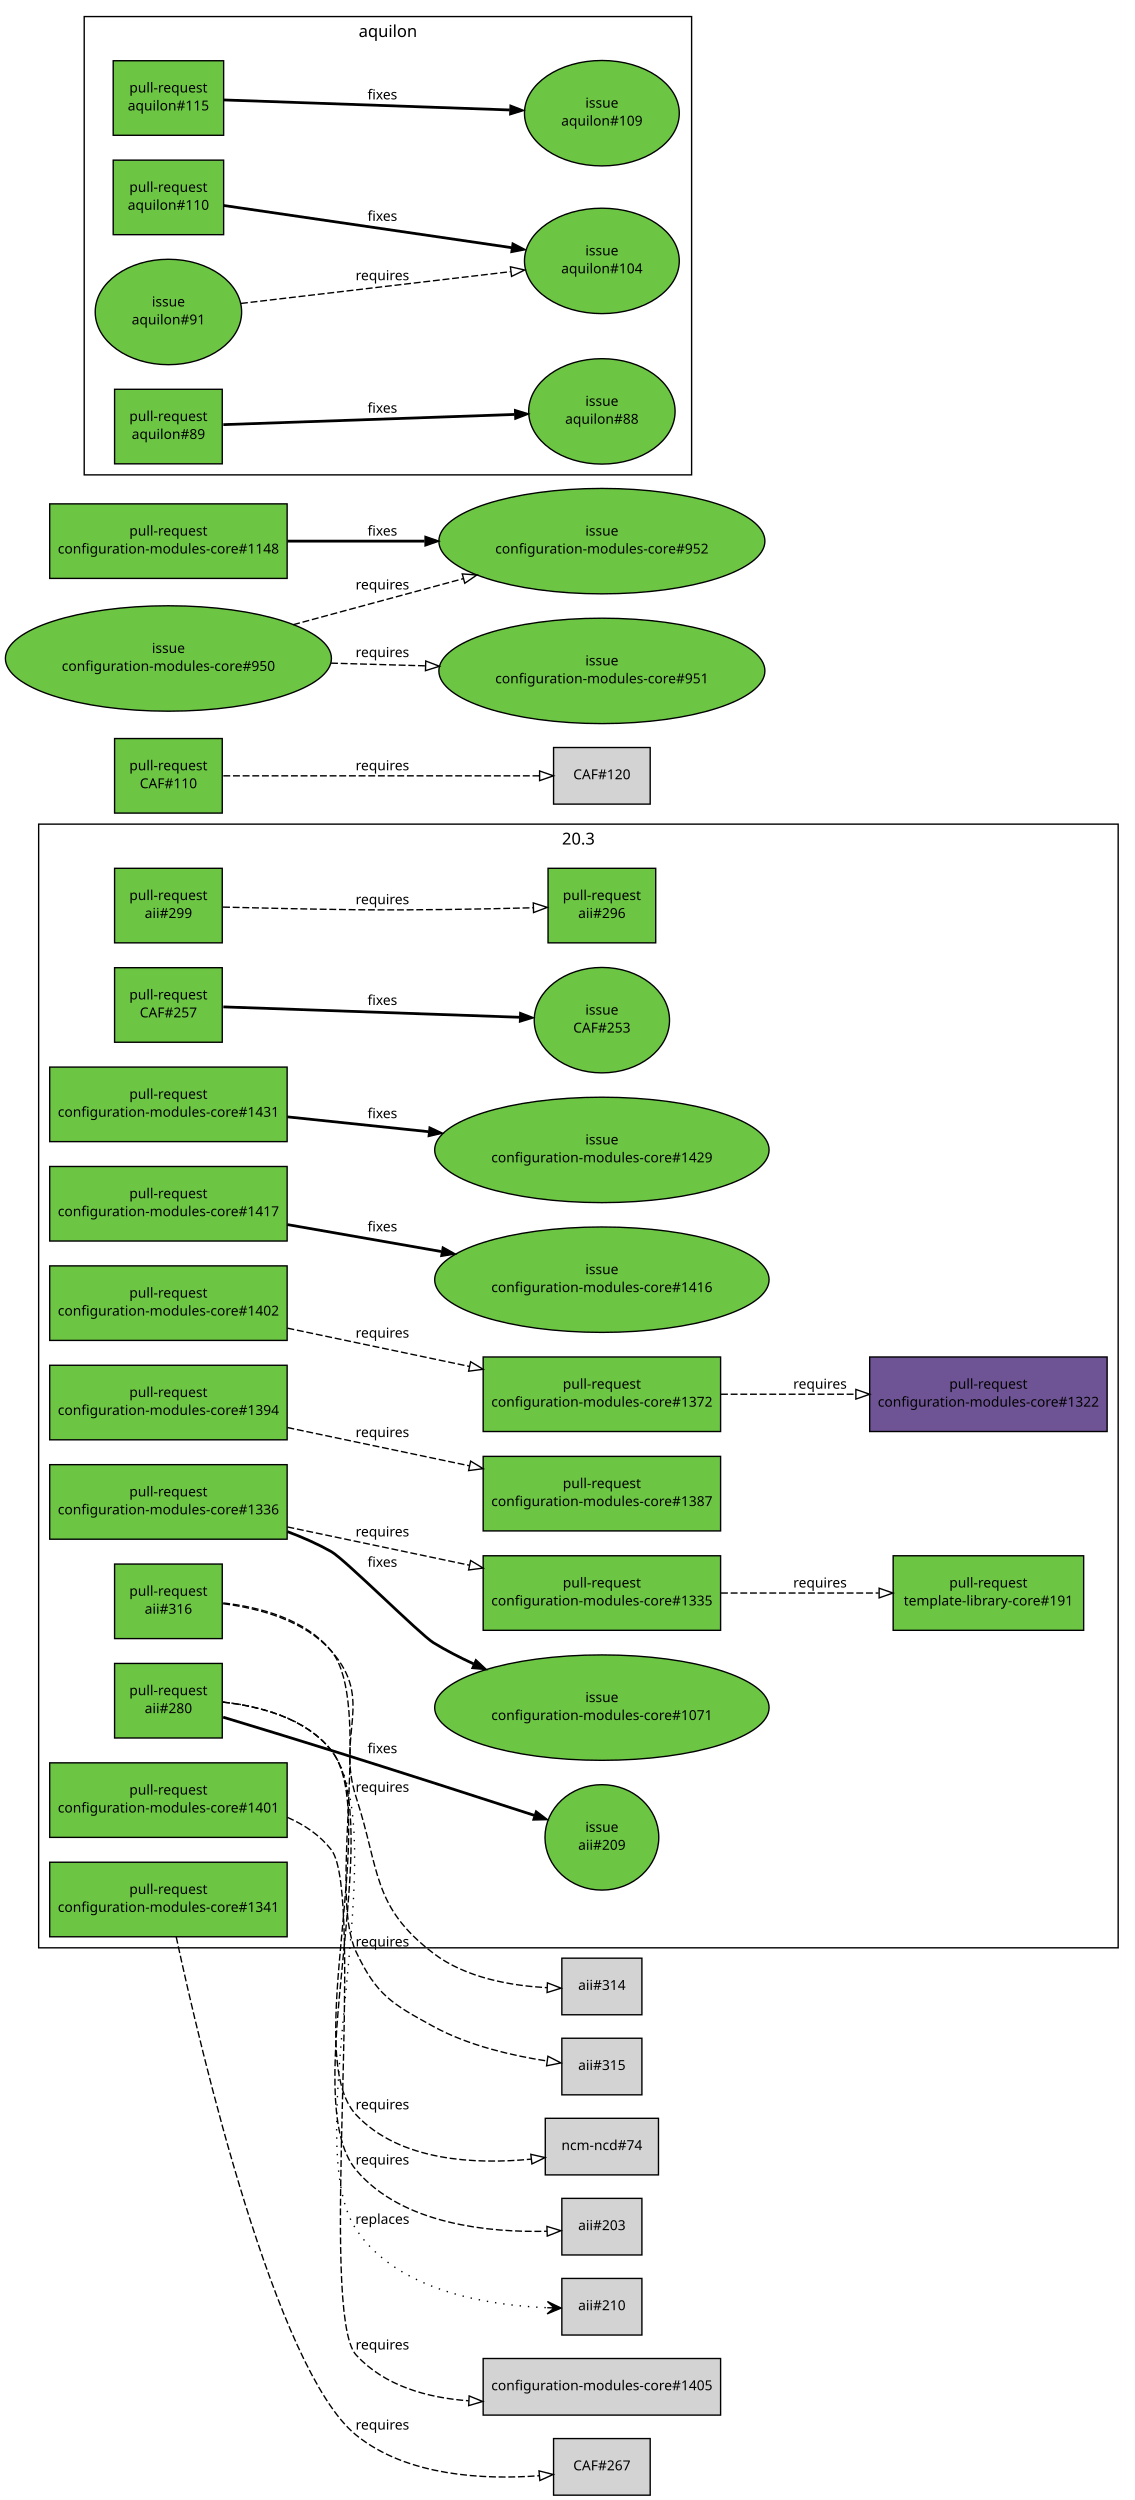
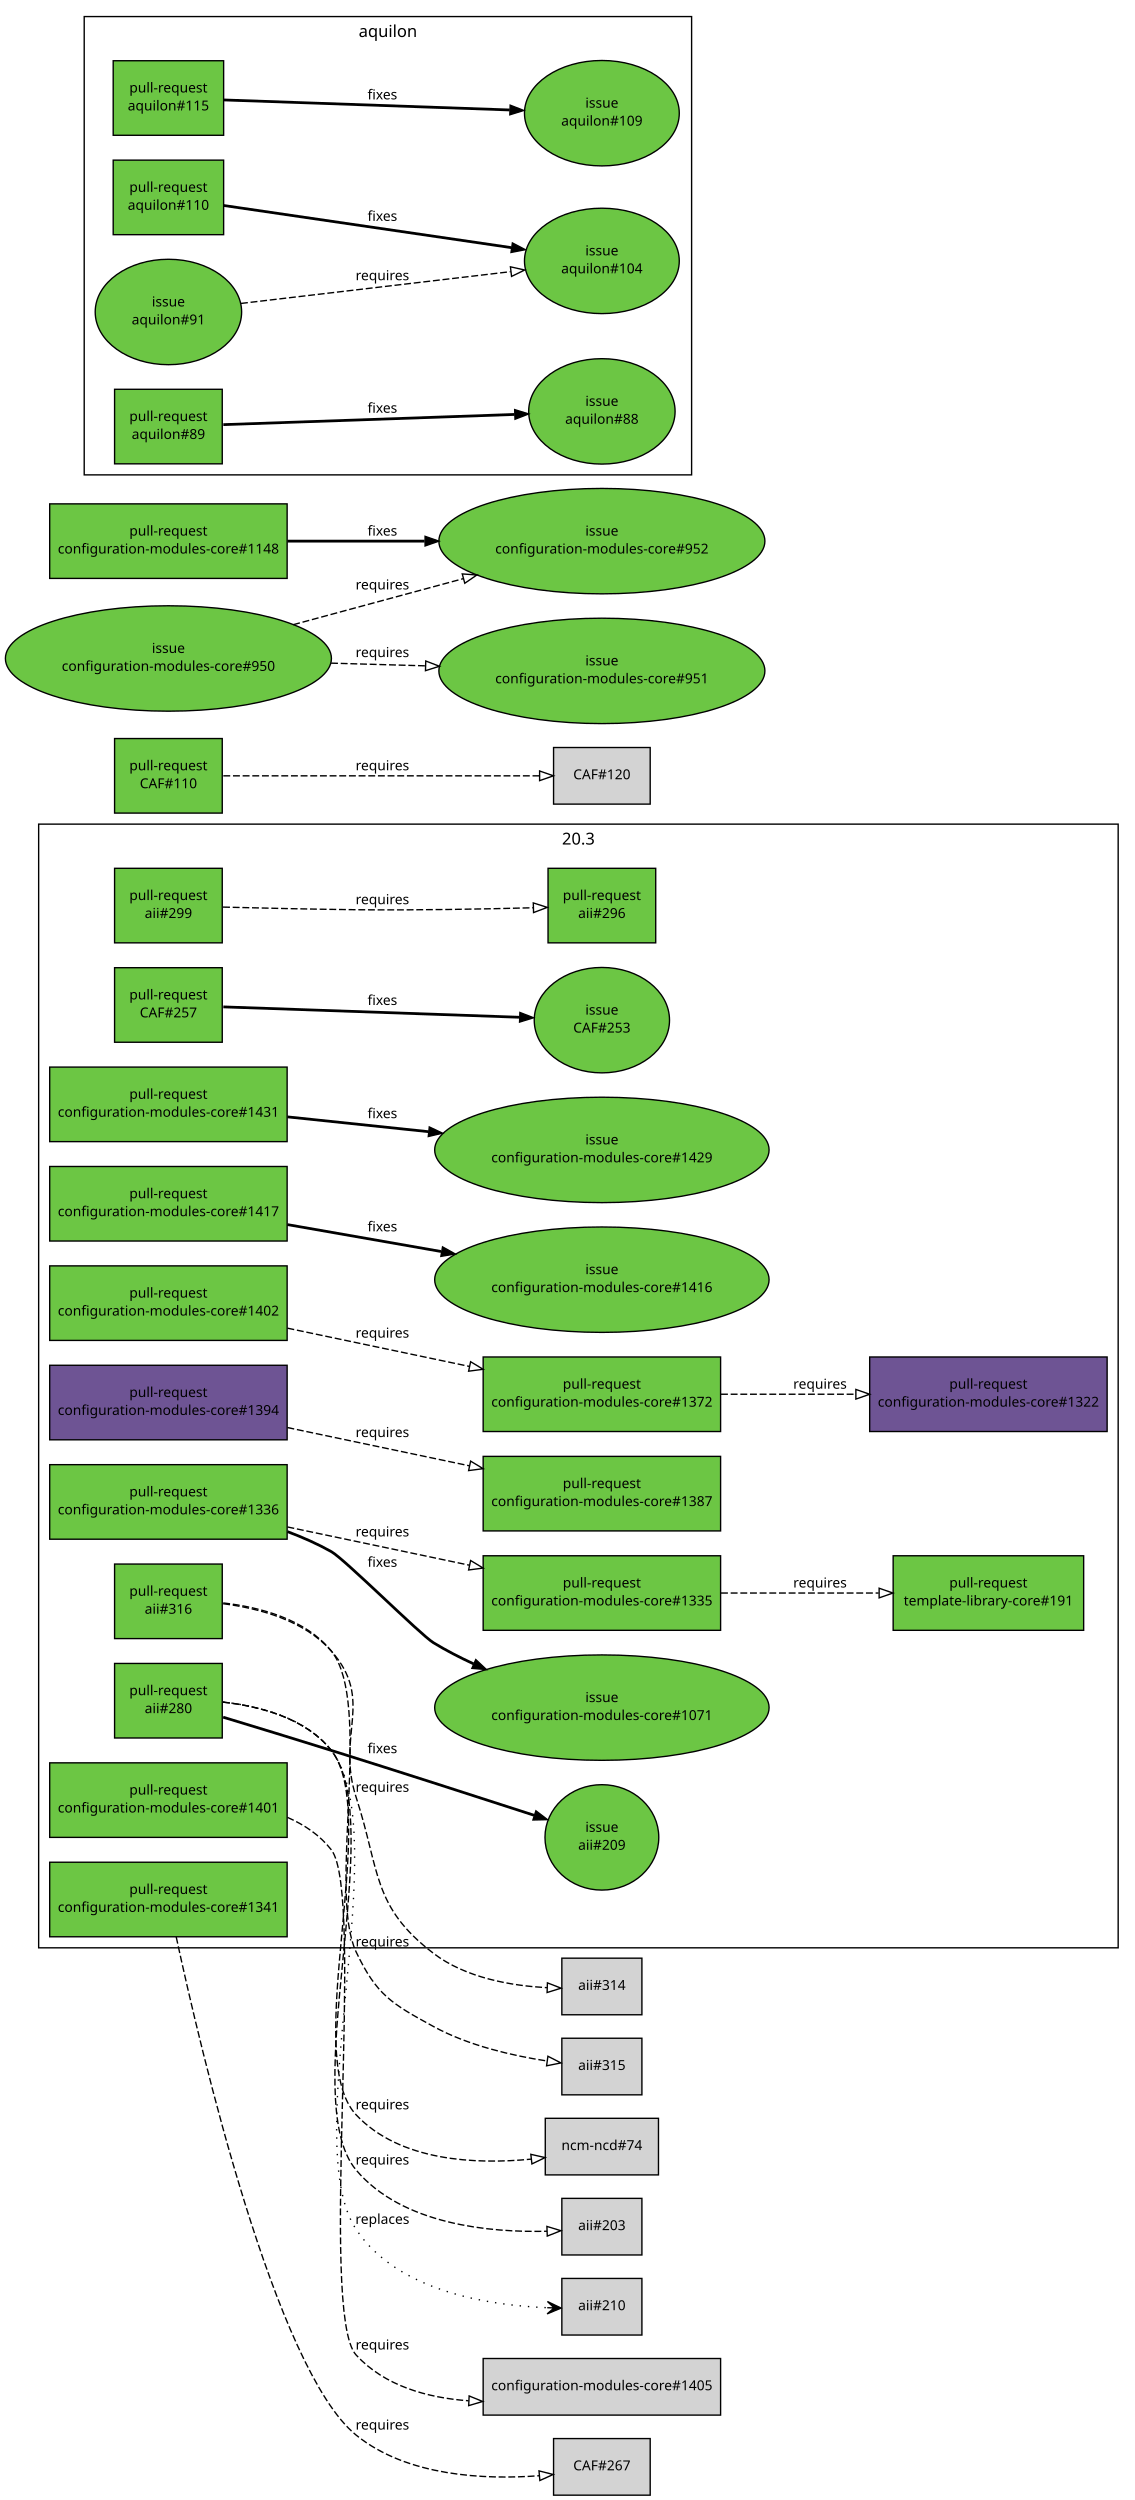
<svg xmlns="http://www.w3.org/2000/svg" xmlns:xlink="http://www.w3.org/1999/xlink" width="822pt" height="1811pt" viewBox="0.00 0.00 822.00 1811.00">
  <g id="graph1" class="graph" transform="scale(1 1) rotate(0) translate(4 1807)">
    <polygon fill="white" stroke="white" points="-4,5 -4,-1807 819,-1807 819,5 -4,5" />
    <g id="graph2" class="cluster">
      <polygon fill="none" stroke="black" points="24,-396 24,-1210 806,-1210 806,-396 24,-396" />
      <text text-anchor="middle" x="415" y="-1195.2" font-family="Sans" font-size="12.00">20.3</text>
    </g>
    <g id="graph3" class="cluster">
      <polygon fill="none" stroke="black" points="57,-1463 57,-1795 497,-1795 497,-1463 57,-1463" />
      <text text-anchor="middle" x="277" y="-1780.2" font-family="Sans" font-size="12.00">aquilon</text>
    </g>
    <g id="node1" class="node">
      <a xlink:href="https://github.com/quattor/aii/pull/316" xlink:title="aii-ks: generate kickstart repo entries based on SPMA configuration" target="_parent">
        <polygon fill="#6cc644" stroke="black" points="157,-674 79,-674 79,-620 157,-620 157,-674" />
        <text text-anchor="middle" x="118" y="-651" font-family="Sans" font-size="10.00">pull-request</text>
        <text text-anchor="middle" x="118" y="-638" font-family="Sans" font-size="10.00">aii#316</text>
      </a>
    </g>
    <g id="node3" class="node">
      <polygon fill="lightgrey" stroke="black" points="461,-388.5 403,-388.5 403,-347.5 461,-347.5 461,-388.5" />
      <text text-anchor="middle" x="432" y="-365.5" font-family="Sans" font-size="10.00">aii#314</text>
    </g>
    <g id="edge2" class="edge">
      <path fill="none" stroke="black" stroke-dasharray="5,2" d="M157.657,-645.251C183.714,-641.92 216.478,-633.193 236,-611 267.561,-575.12 239.234,-550.447 254,-505 271.32,-451.692 265.462,-426.031 310,-392 333.367,-374.145 366.413,-368.497 392.219,-367.12" />
      <polygon fill="none" stroke="black" points="392.554,-370.611 402.429,-366.773 392.316,-363.615 392.554,-370.611" />
      <text text-anchor="middle" x="273" y="-509" font-family="Sans" font-size="10.00">requires</text>
    </g>
    <g id="node5" class="node">
      <polygon fill="lightgrey" stroke="black" points="461,-330.5 403,-330.5 403,-289.5 461,-289.5 461,-330.5" />
      <text text-anchor="middle" x="432" y="-307.5" font-family="Sans" font-size="10.00">aii#315</text>
    </g>
    <g id="edge4" class="edge">
      <path fill="none" stroke="black" stroke-dasharray="5,2" d="M157.704,-645.838C184.132,-642.798 217.314,-634.177 236,-611 266.51,-573.158 233.164,-436.917 254,-393 268.82,-361.762 279.662,-355.585 310,-339 335.406,-325.111 367.343,-317.826 392.168,-314.032" />
      <polygon fill="none" stroke="black" points="392.912,-317.462 402.331,-312.61 391.943,-310.529 392.912,-317.462" />
      <text text-anchor="middle" x="273" y="-397" font-family="Sans" font-size="10.00">requires</text>
    </g>
    <g id="node6" class="node">
      <a xlink:href="https://github.com/quattor/aii/pull/299" xlink:title="aii-dhcp: support optional hostname ip verification" target="_parent">
        <polygon fill="#6cc644" stroke="black" points="157,-1178 79,-1178 79,-1124 157,-1124 157,-1178" />
        <text text-anchor="middle" x="118" y="-1155" font-family="Sans" font-size="10.00">pull-request</text>
        <text text-anchor="middle" x="118" y="-1142" font-family="Sans" font-size="10.00">aii#299</text>
      </a>
    </g>
    <g id="node8" class="node">
      <a xlink:href="https://github.com/quattor/aii/pull/296" xlink:title="DHCP plugin updates" target="_parent">
        <polygon fill="#6cc644" stroke="black" points="471,-1178 393,-1178 393,-1124 471,-1124 471,-1178" />
        <text text-anchor="middle" x="432" y="-1155" font-family="Sans" font-size="10.00">pull-request</text>
        <text text-anchor="middle" x="432" y="-1142" font-family="Sans" font-size="10.00">aii#296</text>
      </a>
    </g>
    <g id="edge6" class="edge">
      <path fill="none" stroke="black" stroke-dasharray="5,2" d="M157.571,-1149.9C184.705,-1149.2 221.529,-1148.36 254,-1148 297.318,-1147.52 346.561,-1148.47 382.256,-1149.42" />
      <polygon fill="none" stroke="black" points="382.318,-1152.92 392.411,-1149.7 382.512,-1145.93 382.318,-1152.92" />
      <text text-anchor="middle" x="273" y="-1152" font-family="Sans" font-size="10.00">requires</text>
    </g>
    <g id="node9" class="node">
      <a xlink:href="https://github.com/quattor/aii/pull/280" xlink:title="Support active configuration attribute for plugins" target="_parent">
        <polygon fill="#6cc644" stroke="black" points="157,-602 79,-602 79,-548 157,-548 157,-602" />
        <text text-anchor="middle" x="118" y="-579" font-family="Sans" font-size="10.00">pull-request</text>
        <text text-anchor="middle" x="118" y="-566" font-family="Sans" font-size="10.00">aii#280</text>
      </a>
    </g>
    <g id="node11" class="node">
      <a xlink:href="https://github.com/quattor/aii/issues/209" xlink:title="support ACTIVE_CONFIG" target="_parent">
        <ellipse fill="#6cc644" stroke="black" cx="432" cy="-476" rx="41.217" ry="38.184" />
        <text text-anchor="middle" x="432" y="-480" font-family="Sans" font-size="10.00">issue</text>
        <text text-anchor="middle" x="432" y="-467" font-family="Sans" font-size="10.00">aii#209</text>
      </a>
    </g>
    <g id="edge8" class="edge">
      <path fill="none" stroke="black" stroke-width="2" d="M157.648,-563.065C180.568,-556.125 209.94,-547.163 236,-539 286.152,-523.29 343.353,-504.843 382.961,-491.986" />
      <polygon fill="black" stroke="black" points="384.207,-495.261 392.636,-488.843 382.044,-488.604 384.207,-495.261" />
      <text text-anchor="middle" x="273" y="-537" font-family="Sans" font-size="10.00">fixes</text>
    </g>
    <g id="node13" class="node">
      <polygon fill="lightgrey" stroke="black" points="473,-272.5 391,-272.5 391,-231.5 473,-231.5 473,-272.5" />
      <text text-anchor="middle" x="432" y="-249.5" font-family="Sans" font-size="10.00">ncm-ncd#74</text>
    </g>
    <g id="edge10" class="edge">
      <path fill="none" stroke="black" stroke-dasharray="5,2" d="M157.523,-573.954C184.045,-570.982 217.414,-562.394 236,-539 272.579,-492.959 213.695,-317.817 254,-275 285.699,-241.325 340.474,-238.967 380.912,-242.931" />
      <polygon fill="none" stroke="black" points="380.53,-246.41 390.861,-244.06 381.32,-239.455 380.53,-246.41" />
      <text text-anchor="middle" x="273" y="-279" font-family="Sans" font-size="10.00">requires</text>
    </g>
    <g id="node15" class="node">
      <polygon fill="lightgrey" stroke="black" points="461,-214.5 403,-214.5 403,-173.5 461,-173.5 461,-214.5" />
      <text text-anchor="middle" x="432" y="-191.5" font-family="Sans" font-size="10.00">aii#203</text>
    </g>
    <g id="edge12" class="edge">
      <path fill="none" stroke="black" stroke-dasharray="5,2" d="M157.588,-574.005C184.14,-571.057 217.518,-562.477 236,-539 277.86,-485.826 210.312,-286.682 254,-235 287.5,-195.371 350.898,-189.652 392.287,-190.684" />
      <polygon fill="none" stroke="black" points="392.175,-194.182 402.304,-191.075 392.448,-187.187 392.175,-194.182" />
      <text text-anchor="middle" x="273" y="-239" font-family="Sans" font-size="10.00">requires</text>
    </g>
    <g id="node17" class="node">
      <polygon fill="lightgrey" stroke="black" points="461,-156.5 403,-156.5 403,-115.5 461,-115.5 461,-156.5" />
      <text text-anchor="middle" x="432" y="-133.5" font-family="Sans" font-size="10.00">aii#210</text>
    </g>
    <g id="edge14" class="edge">
      <path fill="none" stroke="black" stroke-dasharray="1,5" d="M157.641,-574.047C184.218,-571.119 217.604,-562.544 236,-539 283.54,-478.155 211.254,-256.303 254,-192 283.74,-147.262 349.639,-136.986 392.374,-135.297" />
      <polygon fill="black" stroke="black" points="402.439,-135.04 392.557,-139.794 397.44,-135.168 392.442,-135.295 392.442,-135.295 392.442,-135.295 397.44,-135.168 392.327,-130.797 402.439,-135.04 402.439,-135.04" />
      <text text-anchor="middle" x="273" y="-196" font-family="Sans" font-size="10.00">replaces</text>
    </g>
    <g id="node18" class="node">
      <a xlink:href="https://github.com/quattor/CAF/pull/257" xlink:title="Process: run process as another user" target="_parent">
        <polygon fill="#6cc644" stroke="black" points="157,-1106 79,-1106 79,-1052 157,-1052 157,-1106" />
        <text text-anchor="middle" x="118" y="-1083" font-family="Sans" font-size="10.00">pull-request</text>
        <text text-anchor="middle" x="118" y="-1070" font-family="Sans" font-size="10.00">CAF#257</text>
      </a>
    </g>
    <g id="node20" class="node">
      <a xlink:href="https://github.com/quattor/CAF/issues/253" xlink:title="CAF::Process: Include an option to execute the command as an specific user" target="_parent">
        <ellipse fill="#6cc644" stroke="black" cx="432" cy="-1068" rx="48.998" ry="38.184" />
        <text text-anchor="middle" x="432" y="-1072" font-family="Sans" font-size="10.00">issue</text>
        <text text-anchor="middle" x="432" y="-1059" font-family="Sans" font-size="10.00">CAF#253</text>
      </a>
    </g>
    <g id="edge16" class="edge">
      <path fill="none" stroke="black" stroke-width="2" d="M157.768,-1077.61C211.934,-1075.71 309.353,-1072.3 372.308,-1070.09" />
      <polygon fill="black" stroke="black" points="372.617,-1073.58 382.488,-1069.73 372.372,-1066.59 372.617,-1073.58" />
      <text text-anchor="middle" x="273" y="-1079" font-family="Sans" font-size="10.00">fixes</text>
    </g>
    <g id="node21" class="node">
      <a xlink:href="https://github.com/quattor/CAF/pull/110" xlink:title="CAF::Download class: API proposal" target="_parent">
        <polygon fill="#6cc644" stroke="black" points="157,-1272 79,-1272 79,-1218 157,-1218 157,-1272" />
        <text text-anchor="middle" x="118" y="-1249" font-family="Sans" font-size="10.00">pull-request</text>
        <text text-anchor="middle" x="118" y="-1236" font-family="Sans" font-size="10.00">CAF#110</text>
      </a>
    </g>
    <g id="node23" class="node">
      <polygon fill="lightgrey" stroke="black" points="467,-1265.5 397,-1265.5 397,-1224.5 467,-1224.5 467,-1265.5" />
      <text text-anchor="middle" x="432" y="-1242.5" font-family="Sans" font-size="10.00">CAF#120</text>
    </g>
    <g id="edge18" class="edge">
      <path fill="none" stroke="black" stroke-dasharray="5,2" d="M157.768,-1245C216.269,-1245 325.221,-1245 386.719,-1245" />
      <polygon fill="none" stroke="black" points="386.897,-1248.5 396.897,-1245 386.897,-1241.5 386.897,-1248.5" />
      <text text-anchor="middle" x="273" y="-1249" font-family="Sans" font-size="10.00">requires</text>
    </g>
    <g id="node24" class="node">
      <a xlink:href="https://github.com/quattor/configuration-modules-core/pull/1431" xlink:title="ncm-cron: Provide schema validation to match the component code" target="_parent">
        <polygon fill="#6cc644" stroke="black" points="204,-1034 32,-1034 32,-980 204,-980 204,-1034" />
        <text text-anchor="middle" x="118" y="-1011" font-family="Sans" font-size="10.00">pull-request</text>
        <text text-anchor="middle" x="118" y="-998" font-family="Sans" font-size="10.00">configuration-modules-core#1431</text>
      </a>
    </g>
    <g id="node26" class="node">
      <a xlink:href="https://github.com/quattor/configuration-modules-core/issues/1429" xlink:title="ncm-cron: Minutes field should not be optional if smear is used" target="_parent">
        <ellipse fill="#6cc644" stroke="black" cx="432" cy="-974" rx="121.122" ry="38.184" />
        <text text-anchor="middle" x="432" y="-978" font-family="Sans" font-size="10.00">issue</text>
        <text text-anchor="middle" x="432" y="-965" font-family="Sans" font-size="10.00">configuration-modules-core#1429</text>
      </a>
    </g>
    <g id="edge20" class="edge">
      <path fill="none" stroke="black" stroke-width="2" d="M204.217,-997.939C235.779,-994.622 272.167,-990.798 306.466,-987.193" />
      <polygon fill="black" stroke="black" points="306.976,-990.659 316.556,-986.133 306.245,-983.697 306.976,-990.659" />
      <text text-anchor="middle" x="273" y="-997" font-family="Sans" font-size="10.00">fixes</text>
    </g>
    <g id="node27" class="node">
      <a xlink:href="https://github.com/quattor/configuration-modules-core/pull/1417" xlink:title="ncm-puppet: Document string quoting behaviour" target="_parent">
        <polygon fill="#6cc644" stroke="black" points="204,-962 32,-962 32,-908 204,-908 204,-962" />
        <text text-anchor="middle" x="118" y="-939" font-family="Sans" font-size="10.00">pull-request</text>
        <text text-anchor="middle" x="118" y="-926" font-family="Sans" font-size="10.00">configuration-modules-core#1417</text>
      </a>
    </g>
    <g id="node29" class="node">
      <a xlink:href="https://github.com/quattor/configuration-modules-core/issues/1416" xlink:title="ncm-puppet: document behaviour when quoting strings" target="_parent">
        <ellipse fill="#6cc644" stroke="black" cx="432" cy="-880" rx="121.122" ry="38.184" />
        <text text-anchor="middle" x="432" y="-884" font-family="Sans" font-size="10.00">issue</text>
        <text text-anchor="middle" x="432" y="-871" font-family="Sans" font-size="10.00">configuration-modules-core#1416</text>
      </a>
    </g>
    <g id="edge22" class="edge">
      <path fill="none" stroke="black" stroke-width="2" d="M204.217,-919.898C238.57,-913.881 278.64,-906.862 315.511,-900.404" />
      <polygon fill="black" stroke="black" points="316.572,-903.772 325.818,-898.599 315.364,-896.877 316.572,-903.772" />
      <text text-anchor="middle" x="273" y="-915" font-family="Sans" font-size="10.00">fixes</text>
    </g>
    <g id="node30" class="node">
      <a xlink:href="https://github.com/quattor/configuration-modules-core/pull/1402" xlink:title="ncm-network: always enable the network service" target="_parent">
        <polygon fill="#6cc644" stroke="black" points="204,-890 32,-890 32,-836 204,-836 204,-890" />
        <text text-anchor="middle" x="118" y="-867" font-family="Sans" font-size="10.00">pull-request</text>
        <text text-anchor="middle" x="118" y="-854" font-family="Sans" font-size="10.00">configuration-modules-core#1402</text>
      </a>
    </g>
    <g id="node32" class="node">
      <a xlink:href="https://github.com/quattor/configuration-modules-core/pull/1372" xlink:title="ncm-network: support ethtool channels" target="_parent">
        <polygon fill="#6cc644" stroke="black" points="518,-824 346,-824 346,-770 518,-770 518,-824" />
        <text text-anchor="middle" x="432" y="-801" font-family="Sans" font-size="10.00">pull-request</text>
        <text text-anchor="middle" x="432" y="-788" font-family="Sans" font-size="10.00">configuration-modules-core#1372</text>
      </a>
    </g>
    <g id="edge24" class="edge">
      <path fill="none" stroke="black" stroke-dasharray="5,2" d="M204.217,-844.878C245.061,-836.293 293.988,-826.009 336.009,-817.176" />
      <polygon fill="none" stroke="black" points="336.909,-820.564 345.975,-815.082 335.469,-813.714 336.909,-820.564" />
      <text text-anchor="middle" x="273" y="-838" font-family="Sans" font-size="10.00">requires</text>
    </g>
    <g id="node40" class="node">
      <a xlink:href="https://github.com/quattor/configuration-modules-core/pull/1322" xlink:title="ncm-network: support rules and routes using routing tables" target="_parent">
        <polygon fill="#6e5494" stroke="black" points="798,-824 626,-824 626,-770 798,-770 798,-824" />
        <text text-anchor="middle" x="712" y="-801" font-family="Sans" font-size="10.00">pull-request</text>
        <text text-anchor="middle" x="712" y="-788" font-family="Sans" font-size="10.00">configuration-modules-core#1322</text>
      </a>
    </g>
    <g id="edge30" class="edge">
      <path fill="none" stroke="black" stroke-dasharray="5,2" d="M518.294,-797C549.177,-797 584.171,-797 615.836,-797" />
      <polygon fill="none" stroke="black" points="615.991,-800.5 625.991,-797 615.991,-793.5 615.991,-800.5" />
      <text text-anchor="middle" x="590" y="-801" font-family="Sans" font-size="10.00">requires</text>
    </g>
    <g id="node33" class="node">
      <a xlink:href="https://github.com/quattor/configuration-modules-core/pull/1401" xlink:title="ncm-spma: yumdnf: initial dnf/yum4 based on yum" target="_parent">
        <polygon fill="#6cc644" stroke="black" points="204,-530 32,-530 32,-476 204,-476 204,-530" />
        <text text-anchor="middle" x="118" y="-507" font-family="Sans" font-size="10.00">pull-request</text>
        <text text-anchor="middle" x="118" y="-494" font-family="Sans" font-size="10.00">configuration-modules-core#1401</text>
      </a>
    </g>
    <g id="node35" class="node">
      <polygon fill="lightgrey" stroke="black" points="518,-98.5 346,-98.5 346,-57.5 518,-57.5 518,-98.5" />
      <text text-anchor="middle" x="432" y="-75.5" font-family="Sans" font-size="10.00">configuration-modules-core#1405</text>
    </g>
    <g id="edge26" class="edge">
      <path fill="none" stroke="black" stroke-dasharray="5,2" d="M204.232,-490.488C216.529,-485.109 227.772,-477.559 236,-467 261.025,-434.883 226.374,-130.91 254,-101 274.609,-78.687 305.332,-70.032 335.479,-67.868" />
      <polygon fill="none" stroke="black" points="335.847,-71.355 345.665,-67.373 335.507,-64.363 335.847,-71.355" />
      <text text-anchor="middle" x="273" y="-105" font-family="Sans" font-size="10.00">requires</text>
    </g>
    <g id="node36" class="node">
      <a xlink:href="https://github.com/quattor/configuration-modules-core/pull/1394" xlink:title="ncm-metaconfig generic templates" target="_parent">
-         <polygon fill="#6cc644" stroke="black" points="204,-818 32,-818 32,-764 204,-764 204,-818" />
+         <polygon fill="#6e5494" stroke="black" points="204,-818 32,-818 32,-764 204,-764 204,-818" />
        <text text-anchor="middle" x="118" y="-795" font-family="Sans" font-size="10.00">pull-request</text>
        <text text-anchor="middle" x="118" y="-782" font-family="Sans" font-size="10.00">configuration-modules-core#1394</text>
      </a>
    </g>
    <g id="node38" class="node">
      <a xlink:href="https://github.com/quattor/configuration-modules-core/pull/1387" xlink:title="ncm-metaconfig: the content should not only be a dict" target="_parent">
        <polygon fill="#6cc644" stroke="black" points="518,-752 346,-752 346,-698 518,-698 518,-752" />
        <text text-anchor="middle" x="432" y="-729" font-family="Sans" font-size="10.00">pull-request</text>
        <text text-anchor="middle" x="432" y="-716" font-family="Sans" font-size="10.00">configuration-modules-core#1387</text>
      </a>
    </g>
    <g id="edge28" class="edge">
      <path fill="none" stroke="black" stroke-dasharray="5,2" d="M204.217,-772.878C245.061,-764.293 293.988,-754.009 336.009,-745.176" />
      <polygon fill="none" stroke="black" points="336.909,-748.564 345.975,-743.082 335.469,-741.714 336.909,-748.564" />
      <text text-anchor="middle" x="273" y="-766" font-family="Sans" font-size="10.00">requires</text>
    </g>
    <g id="node41" class="node">
      <a xlink:href="https://github.com/quattor/configuration-modules-core/pull/1341" xlink:title="ncm-metaconfig: switch to CAF::ServiceActions" target="_parent">
        <polygon fill="#6cc644" stroke="black" points="204,-458 32,-458 32,-404 204,-404 204,-458" />
        <text text-anchor="middle" x="118" y="-435" font-family="Sans" font-size="10.00">pull-request</text>
        <text text-anchor="middle" x="118" y="-422" font-family="Sans" font-size="10.00">configuration-modules-core#1341</text>
      </a>
    </g>
    <g id="node43" class="node">
      <polygon fill="lightgrey" stroke="black" points="467,-40.5 397,-40.5 397,0.5 467,0.5 467,-40.5" />
      <text text-anchor="middle" x="432" y="-17.5" font-family="Sans" font-size="10.00">CAF#267</text>
    </g>
    <g id="edge32" class="edge">
      <path fill="none" stroke="black" stroke-dasharray="5,2" d="M123.645,-403.929C140.913,-323.804 195.427,-90.471 254,-43 291,-13.014 347.268,-10.635 386.608,-13.587" />
      <polygon fill="none" stroke="black" points="386.451,-17.087 396.723,-14.49 387.074,-10.114 386.451,-17.087" />
      <text text-anchor="middle" x="273" y="-47" font-family="Sans" font-size="10.00">requires</text>
    </g>
    <g id="node44" class="node">
      <a xlink:href="https://github.com/quattor/configuration-modules-core/pull/1336" xlink:title="ncm-network: Add support for CAF::Service actions after changes" target="_parent">
        <polygon fill="#6cc644" stroke="black" points="204,-746 32,-746 32,-692 204,-692 204,-746" />
        <text text-anchor="middle" x="118" y="-723" font-family="Sans" font-size="10.00">pull-request</text>
        <text text-anchor="middle" x="118" y="-710" font-family="Sans" font-size="10.00">configuration-modules-core#1336</text>
      </a>
    </g>
    <g id="node46" class="node">
      <a xlink:href="https://github.com/quattor/configuration-modules-core/pull/1335" xlink:title="ncm-metaconfig: Remove caf_service_action type to allow reuse" target="_parent">
        <polygon fill="#6cc644" stroke="black" points="518,-680 346,-680 346,-626 518,-626 518,-680" />
        <text text-anchor="middle" x="432" y="-657" font-family="Sans" font-size="10.00">pull-request</text>
        <text text-anchor="middle" x="432" y="-644" font-family="Sans" font-size="10.00">configuration-modules-core#1335</text>
      </a>
    </g>
    <g id="edge34" class="edge">
      <path fill="none" stroke="black" stroke-dasharray="5,2" d="M204.217,-700.878C245.061,-692.293 293.988,-682.009 336.009,-673.176" />
      <polygon fill="none" stroke="black" points="336.909,-676.564 345.975,-671.082 335.469,-669.714 336.909,-676.564" />
      <text text-anchor="middle" x="273" y="-694" font-family="Sans" font-size="10.00">requires</text>
    </g>
    <g id="node48" class="node">
      <a xlink:href="https://github.com/quattor/configuration-modules-core/issues/1071" xlink:title="ncm-network: support daemons to restart after network changes" target="_parent">
        <ellipse fill="#6cc644" stroke="black" cx="432" cy="-570" rx="121.122" ry="38.184" />
        <text text-anchor="middle" x="432" y="-574" font-family="Sans" font-size="10.00">issue</text>
        <text text-anchor="middle" x="432" y="-561" font-family="Sans" font-size="10.00">configuration-modules-core#1071</text>
      </a>
    </g>
    <g id="edge36" class="edge">
      <path fill="none" stroke="black" stroke-width="2" d="M204.256,-697.485C215.25,-693.367 226.105,-688.564 236,-683 245.603,-677.6 300.596,-622.74 310,-617 319.122,-611.432 329.016,-606.322 339.089,-601.69" />
      <polygon fill="black" stroke="black" points="340.652,-604.826 348.373,-597.571 337.813,-598.427 340.652,-604.826" />
      <text text-anchor="middle" x="273" y="-672" font-family="Sans" font-size="10.00">fixes</text>
    </g>
    <g id="node50" class="node">
      <a xlink:href="https://github.com/quattor/template-library-core/pull/191" xlink:title="Allow the caf_service_action to be used by multiple components" target="_parent">
        <polygon fill="#6cc644" stroke="black" points="781,-680 643,-680 643,-626 781,-626 781,-680" />
        <text text-anchor="middle" x="712" y="-657" font-family="Sans" font-size="10.00">pull-request</text>
        <text text-anchor="middle" x="712" y="-644" font-family="Sans" font-size="10.00">template-library-core#191</text>
      </a>
    </g>
    <g id="edge38" class="edge">
      <path fill="none" stroke="black" stroke-dasharray="5,2" d="M518.294,-653C554.71,-653 596.84,-653 632.49,-653" />
      <polygon fill="none" stroke="black" points="632.847,-656.5 642.847,-653 632.847,-649.5 632.847,-656.5" />
      <text text-anchor="middle" x="590" y="-657" font-family="Sans" font-size="10.00">requires</text>
    </g>
    <g id="node51" class="node">
      <a xlink:href="https://github.com/quattor/configuration-modules-core/pull/1148" xlink:title="ncm-spma: Remove support from groups from spma yumng backend" target="_parent">
        <polygon fill="#6cc644" stroke="black" points="204,-1442 32,-1442 32,-1388 204,-1388 204,-1442" />
        <text text-anchor="middle" x="118" y="-1419" font-family="Sans" font-size="10.00">pull-request</text>
        <text text-anchor="middle" x="118" y="-1406" font-family="Sans" font-size="10.00">configuration-modules-core#1148</text>
      </a>
    </g>
    <g id="node53" class="node">
      <a xlink:href="https://github.com/quattor/configuration-modules-core/issues/952" xlink:title="ncm-spma (yumng): Remove support for package groups" target="_parent">
        <ellipse fill="#6cc644" stroke="black" cx="432" cy="-1415" rx="118.087" ry="38.184" />
        <text text-anchor="middle" x="432" y="-1419" font-family="Sans" font-size="10.00">issue</text>
        <text text-anchor="middle" x="432" y="-1406" font-family="Sans" font-size="10.00">configuration-modules-core#952</text>
      </a>
    </g>
    <g id="edge40" class="edge">
      <path fill="none" stroke="black" stroke-width="2" d="M204.217,-1415C234.903,-1415 270.151,-1415 303.606,-1415" />
      <polygon fill="black" stroke="black" points="303.924,-1418.5 313.924,-1415 303.924,-1411.5 303.924,-1418.5" />
      <text text-anchor="middle" x="273" y="-1419" font-family="Sans" font-size="10.00">fixes</text>
    </g>
    <g id="node54" class="node">
      <a xlink:href="https://github.com/quattor/configuration-modules-core/issues/950" xlink:title="ncm-spma: Remove support for package groups from yum backends" target="_parent">
        <ellipse fill="#6cc644" stroke="black" cx="118" cy="-1330" rx="118.087" ry="38.184" />
        <text text-anchor="middle" x="118" y="-1334" font-family="Sans" font-size="10.00">issue</text>
        <text text-anchor="middle" x="118" y="-1321" font-family="Sans" font-size="10.00">configuration-modules-core#950</text>
      </a>
    </g>
    <g id="edge44" class="edge">
      <path fill="none" stroke="black" stroke-dasharray="5,2" d="M208.401,-1354.47C246.98,-1364.92 292.147,-1377.14 331.747,-1387.86" />
      <polygon fill="none" stroke="black" points="330.855,-1391.25 341.422,-1390.48 332.684,-1384.49 330.855,-1391.25" />
      <text text-anchor="middle" x="273" y="-1380" font-family="Sans" font-size="10.00">requires</text>
    </g>
    <g id="node56" class="node">
      <a xlink:href="https://github.com/quattor/configuration-modules-core/issues/951" xlink:title="ncm-spma (yum): Remove support for package groups" target="_parent">
        <ellipse fill="#6cc644" stroke="black" cx="432" cy="-1321" rx="118.087" ry="38.184" />
        <text text-anchor="middle" x="432" y="-1325" font-family="Sans" font-size="10.00">issue</text>
        <text text-anchor="middle" x="432" y="-1312" font-family="Sans" font-size="10.00">configuration-modules-core#951</text>
      </a>
    </g>
    <g id="edge42" class="edge">
      <path fill="none" stroke="black" stroke-dasharray="5,2" d="M235.815,-1326.62C258.074,-1325.99 281.456,-1325.31 304.01,-1324.67" />
      <polygon fill="none" stroke="black" points="304.412,-1328.16 314.308,-1324.37 304.212,-1321.16 304.412,-1328.16" />
      <text text-anchor="middle" x="273" y="-1331" font-family="Sans" font-size="10.00">requires</text>
    </g>
    <g id="node58" class="node">
      <a xlink:href="https://github.com/quattor/aquilon/pull/115" xlink:title="services: insert service data early in the object template" target="_parent">
        <polygon fill="#6cc644" stroke="black" points="158,-1763 78,-1763 78,-1709 158,-1709 158,-1763" />
        <text text-anchor="middle" x="118" y="-1740" font-family="Sans" font-size="10.00">pull-request</text>
        <text text-anchor="middle" x="118" y="-1727" font-family="Sans" font-size="10.00">aquilon#115</text>
      </a>
    </g>
    <g id="node60" class="node">
      <a xlink:href="https://github.com/quattor/aquilon/issues/109" xlink:title="Why service configuration is included so late in the plenary object?" target="_parent">
        <ellipse fill="#6cc644" stroke="black" cx="432" cy="-1725" rx="56.068" ry="38.184" />
        <text text-anchor="middle" x="432" y="-1729" font-family="Sans" font-size="10.00">issue</text>
        <text text-anchor="middle" x="432" y="-1716" font-family="Sans" font-size="10.00">aquilon#109</text>
      </a>
    </g>
    <g id="edge46" class="edge">
      <path fill="none" stroke="black" stroke-width="2" d="M158.087,-1734.6C210.318,-1732.77 302.376,-1729.54 365.228,-1727.34" />
      <polygon fill="black" stroke="black" points="365.57,-1730.83 375.441,-1726.98 365.325,-1723.83 365.57,-1730.83" />
      <text text-anchor="middle" x="273" y="-1735" font-family="Sans" font-size="10.00">fixes</text>
    </g>
    <g id="node61" class="node">
      <a xlink:href="https://github.com/quattor/aquilon/pull/110" xlink:title="Change site and machine namespace to use continent name" target="_parent">
        <polygon fill="#6cc644" stroke="black" points="158,-1691 78,-1691 78,-1637 158,-1637 158,-1691" />
        <text text-anchor="middle" x="118" y="-1668" font-family="Sans" font-size="10.00">pull-request</text>
        <text text-anchor="middle" x="118" y="-1655" font-family="Sans" font-size="10.00">aquilon#110</text>
      </a>
    </g>
    <g id="node63" class="node">
      <a xlink:href="https://github.com/quattor/aquilon/issues/104" xlink:title="1.12.62: location related templates cannot be used" target="_parent">
        <ellipse fill="#6cc644" stroke="black" cx="432" cy="-1618" rx="56.068" ry="38.184" />
        <text text-anchor="middle" x="432" y="-1622" font-family="Sans" font-size="10.00">issue</text>
        <text text-anchor="middle" x="432" y="-1609" font-family="Sans" font-size="10.00">aquilon#104</text>
      </a>
    </g>
    <g id="edge48" class="edge">
      <path fill="none" stroke="black" stroke-width="2" d="M158.087,-1658.13C210.631,-1650.43 303.481,-1636.83 366.355,-1627.62" />
      <polygon fill="black" stroke="black" points="367.178,-1631.03 376.565,-1626.12 366.163,-1624.11 367.178,-1631.03" />
      <text text-anchor="middle" x="273" y="-1647" font-family="Sans" font-size="10.00">fixes</text>
    </g>
    <g id="node64" class="node">
      <a xlink:href="https://github.com/quattor/aquilon/issues/91" xlink:title="1.12.58: city timezone is not passed to the object template" target="_parent">
        <ellipse fill="#6cc644" stroke="black" cx="118" cy="-1581" rx="53.033" ry="38.184" />
        <text text-anchor="middle" x="118" y="-1585" font-family="Sans" font-size="10.00">issue</text>
        <text text-anchor="middle" x="118" y="-1572" font-family="Sans" font-size="10.00">aquilon#91</text>
      </a>
    </g>
    <g id="edge50" class="edge">
      <path fill="none" stroke="black" stroke-dasharray="5,2" d="M170.557,-1587.19C224.248,-1593.52 307.764,-1603.36 365.906,-1610.21" />
      <polygon fill="none" stroke="black" points="365.751,-1613.72 376.092,-1611.41 366.57,-1606.77 365.751,-1613.72" />
      <text text-anchor="middle" x="273" y="-1604" font-family="Sans" font-size="10.00">requires</text>
    </g>
    <g id="node66" class="node">
      <a xlink:href="https://github.com/quattor/aquilon/pull/89" xlink:title="Broker: pass archetype to the object profile" target="_parent">
        <polygon fill="#6cc644" stroke="black" points="157,-1525 79,-1525 79,-1471 157,-1471 157,-1525" />
        <text text-anchor="middle" x="118" y="-1502" font-family="Sans" font-size="10.00">pull-request</text>
        <text text-anchor="middle" x="118" y="-1489" font-family="Sans" font-size="10.00">aquilon#89</text>
      </a>
    </g>
    <g id="node68" class="node">
      <a xlink:href="https://github.com/quattor/aquilon/issues/88" xlink:title="1.12.58: the broker should pass the archetype to the object template" target="_parent">
        <ellipse fill="#6cc644" stroke="black" cx="432" cy="-1509" rx="53.033" ry="38.184" />
        <text text-anchor="middle" x="432" y="-1513" font-family="Sans" font-size="10.00">issue</text>
        <text text-anchor="middle" x="432" y="-1500" font-family="Sans" font-size="10.00">aquilon#88</text>
      </a>
    </g>
    <g id="edge52" class="edge">
      <path fill="none" stroke="black" stroke-width="2" d="M157.768,-1499.39C210.918,-1501.26 305.713,-1504.58 368.729,-1506.78" />
      <polygon fill="black" stroke="black" points="368.829,-1510.29 378.945,-1507.14 369.074,-1503.29 368.829,-1510.29" />
      <text text-anchor="middle" x="273" y="-1508" font-family="Sans" font-size="10.00">fixes</text>
    </g>
  </g>
</svg>
